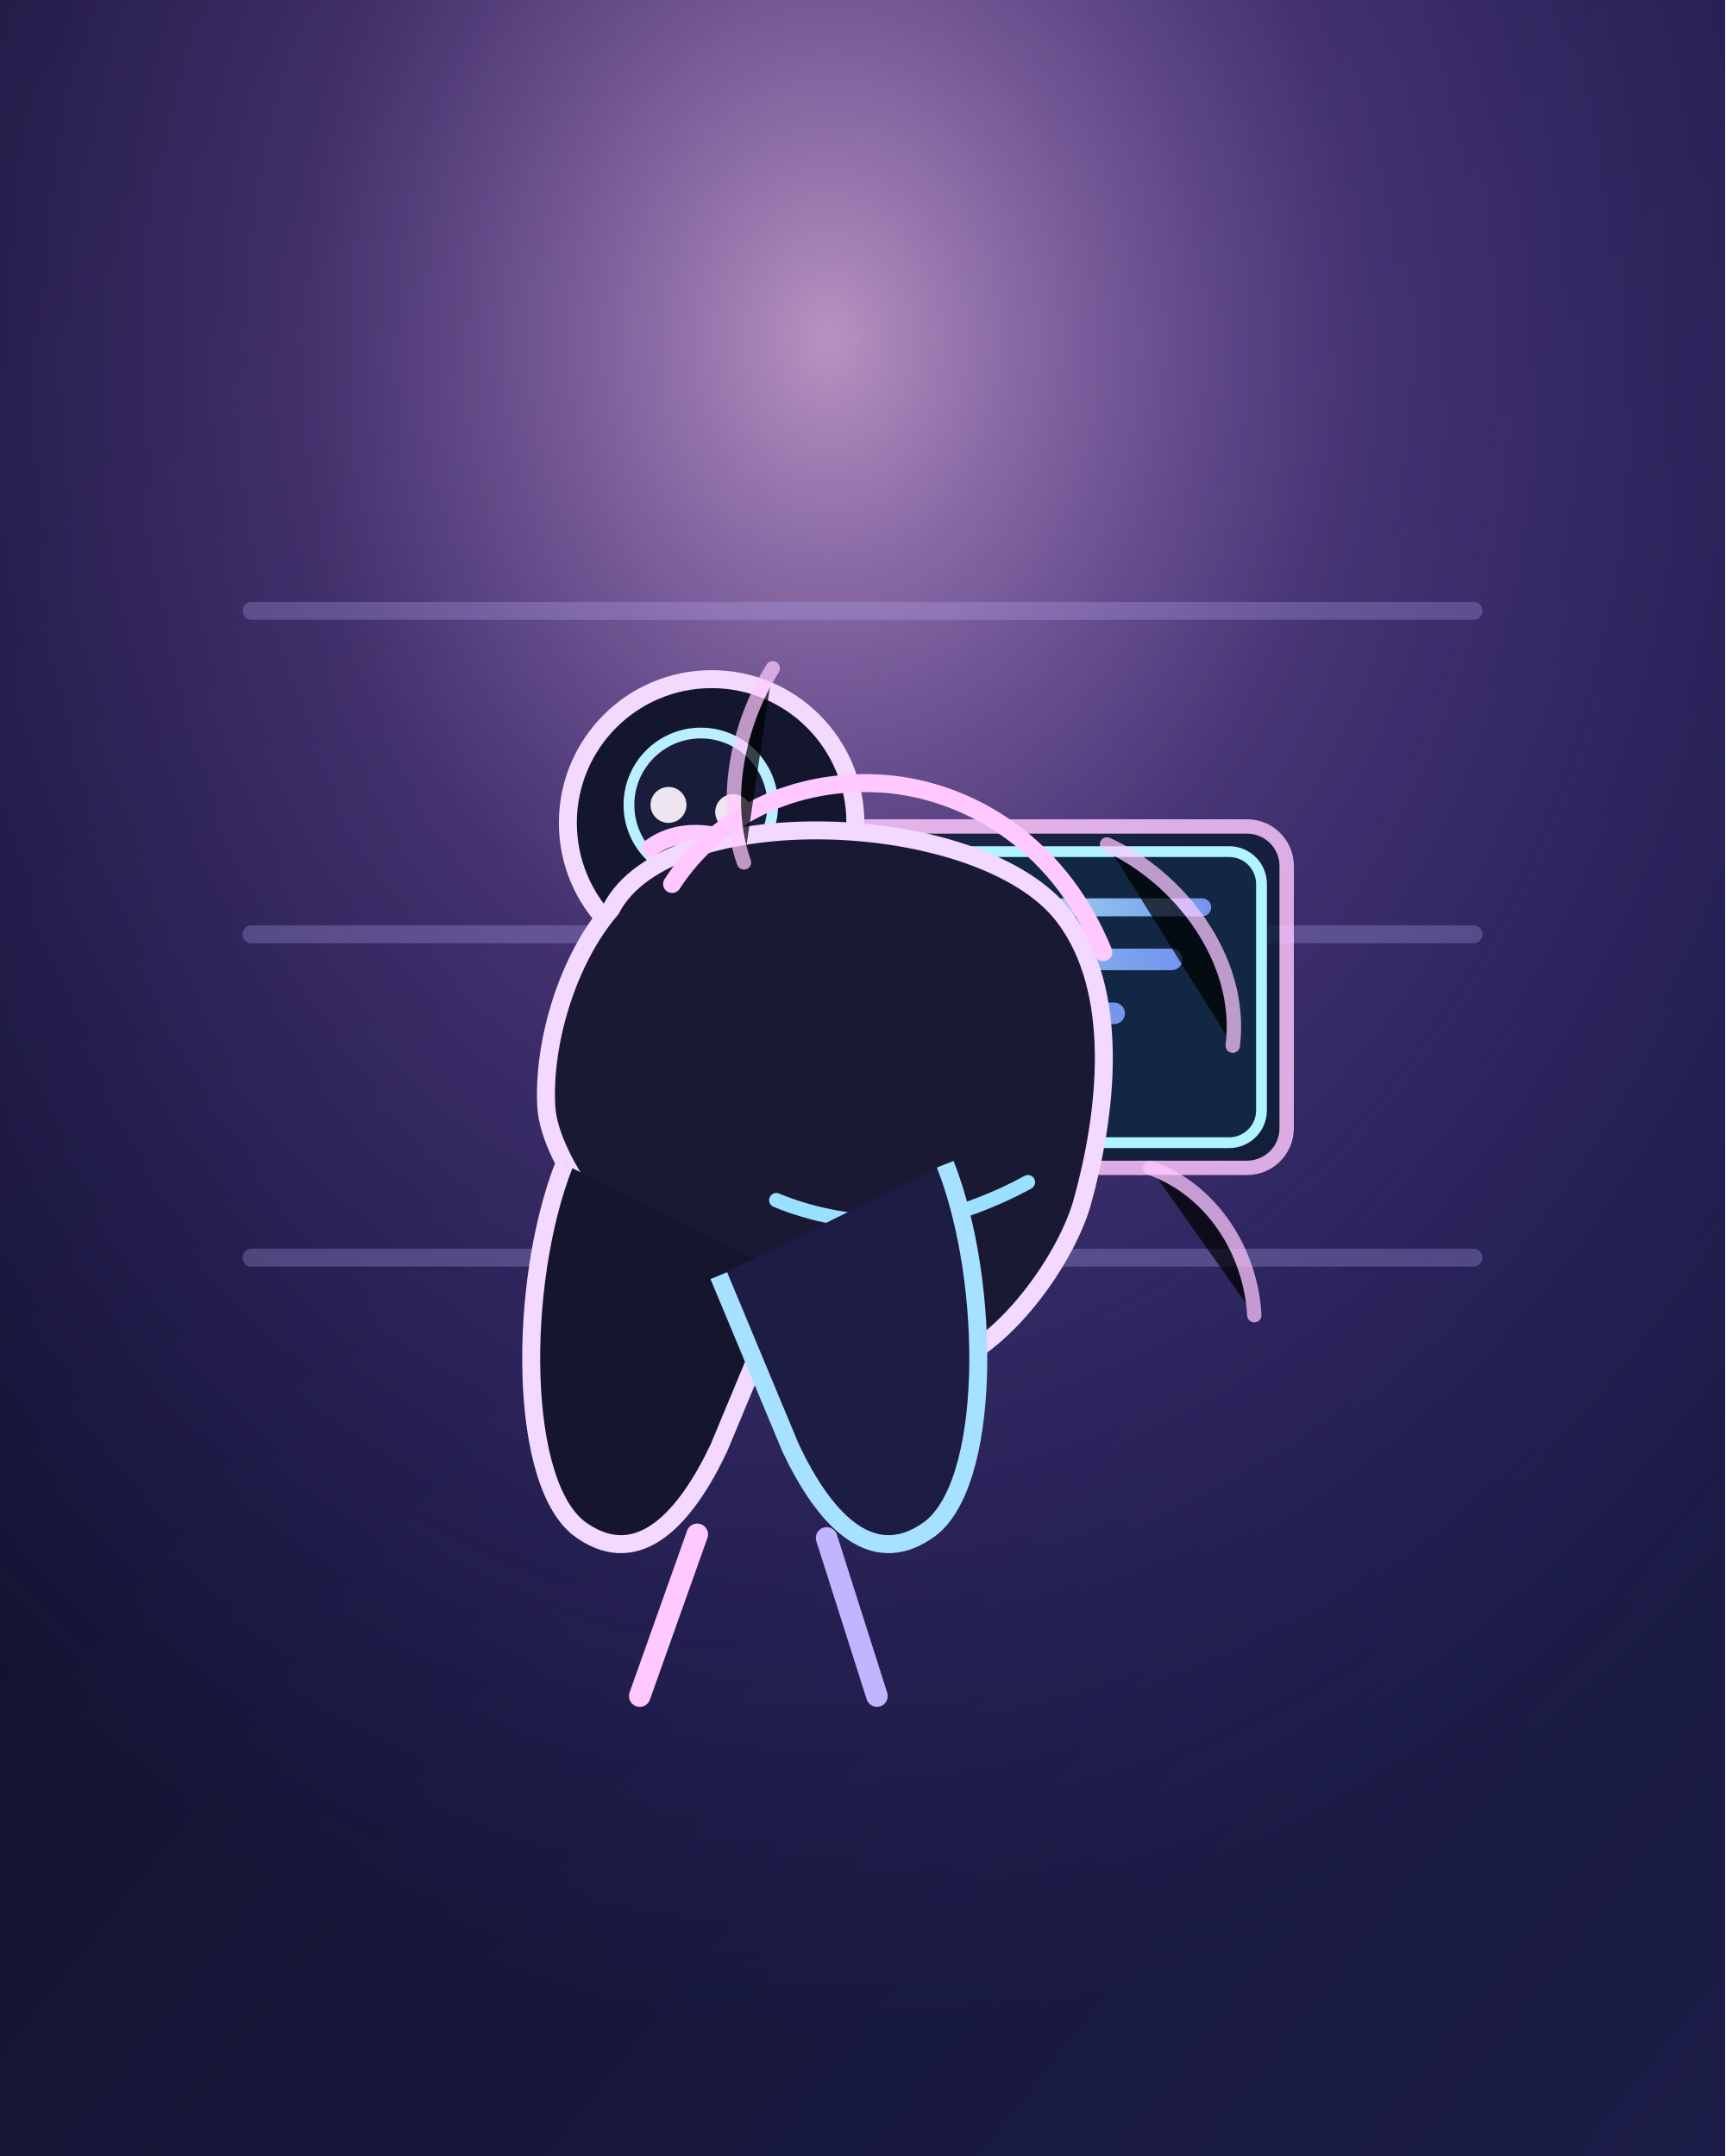
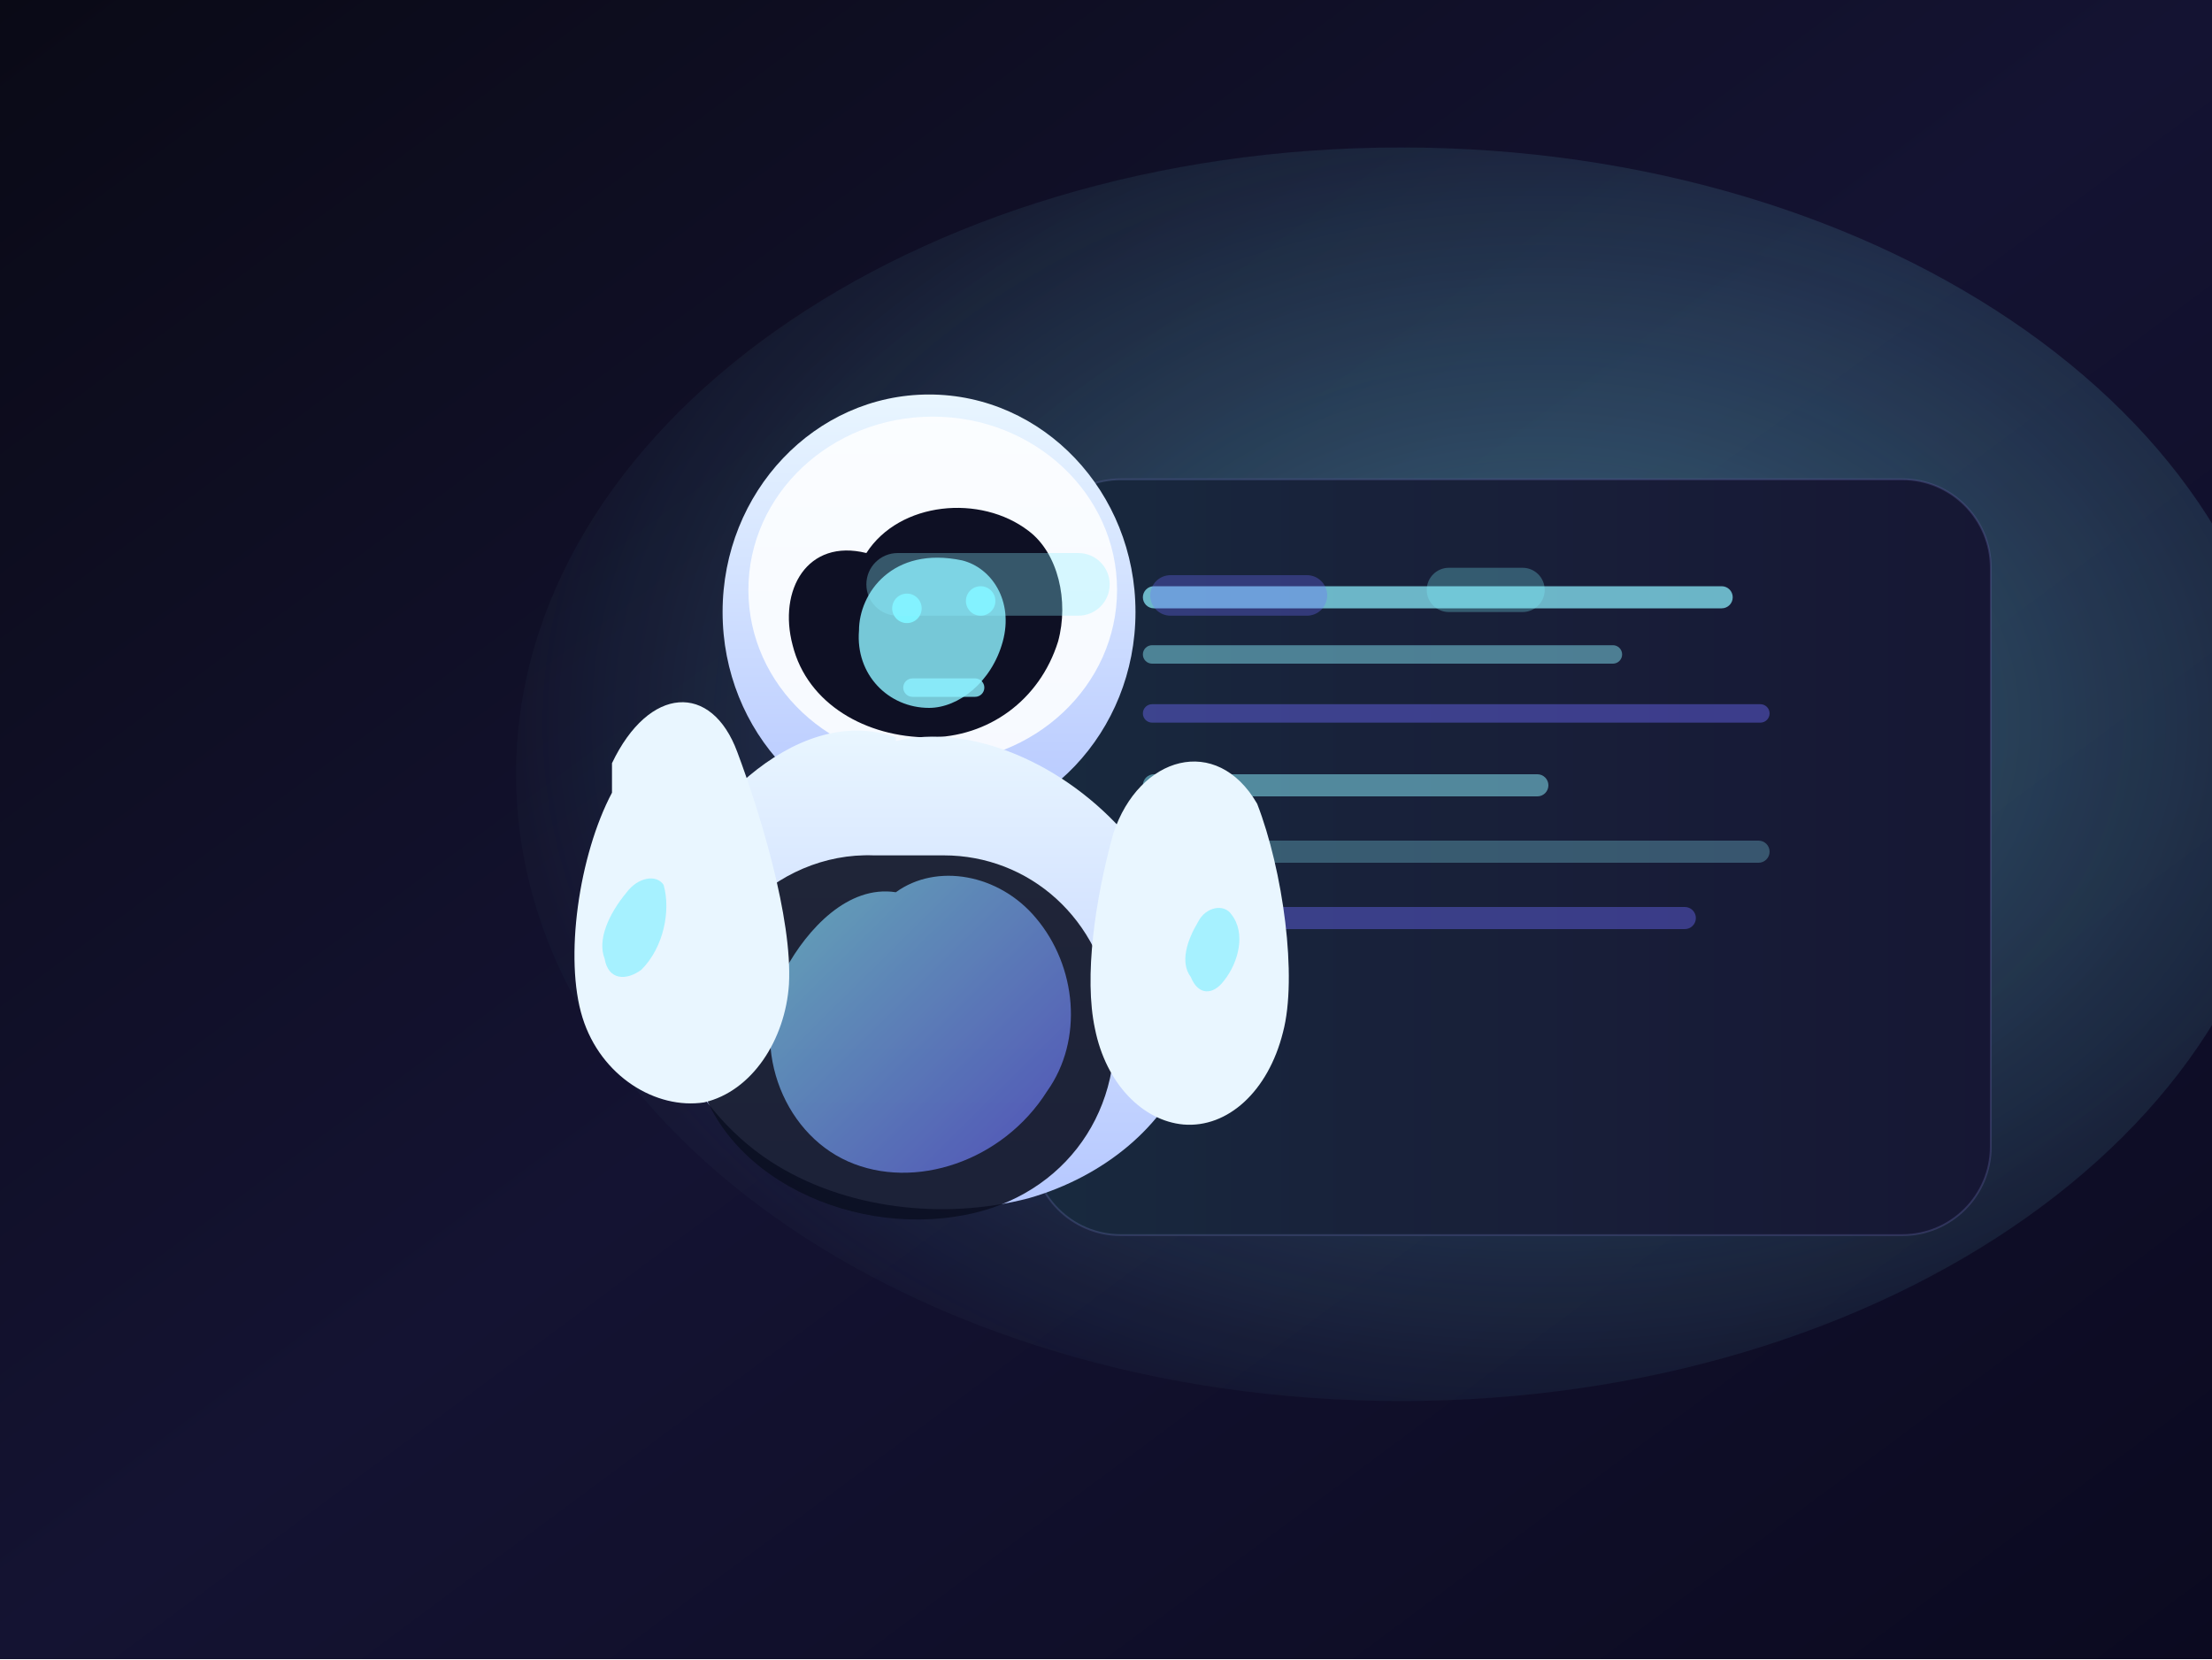
- <svg xmlns="http://www.w3.org/2000/svg" width="960" height="1200" viewBox="0 0 960 1200" role="img" aria-label="Noxi focused on hacking console with neon bloom">
+ <svg xmlns="http://www.w3.org/2000/svg" viewBox="0 0 1200 900" role="img" aria-labelledby="title desc">
  <defs>
-     <linearGradient id="bg" x1="0%" y1="0%" x2="100%" y2="100%">
-       <stop offset="0%" stop-color="#0c0d22" />
-       <stop offset="50%" stop-color="#151536" />
-       <stop offset="100%" stop-color="#1c1d48" />
+     <linearGradient id="bg" x1="0" y1="0" x2="1" y2="1">
+       <stop offset="0%" stop-color="#0A0A16" />
+       <stop offset="50%" stop-color="#141332" />
+       <stop offset="100%" stop-color="#0B0A20" />
    </linearGradient>
-     <radialGradient id="pulse" cx="48%" cy="16%" r="78%">
-       <stop offset="0%" stop-color="#ffc9ff" stop-opacity="0.7" />
-       <stop offset="40%" stop-color="#b57aff" stop-opacity="0.3" />
-       <stop offset="100%" stop-color="#6a4bff" stop-opacity="0" />
+     <linearGradient id="panel" x1="0" y1="0" x2="1" y2="0">
+       <stop offset="0%" stop-color="#70F0FF" stop-opacity="0.2" />
+       <stop offset="100%" stop-color="#9A7BFF" stop-opacity="0.12" />
+     </linearGradient>
+     <linearGradient id="suit" x1="0" y1="0" x2="0" y2="1">
+       <stop offset="0%" stop-color="#E9F6FF" />
+       <stop offset="100%" stop-color="#B5C7FF" />
+     </linearGradient>
+     <radialGradient id="halo" cx="0.58" cy="0.46" r="0.62">
+       <stop offset="0%" stop-color="#7FF3FF" stop-opacity="0.4" />
+       <stop offset="100%" stop-color="#7FF3FF" stop-opacity="0" />
    </radialGradient>
-     <linearGradient id="screen" x1="0%" y1="0%" x2="100%" y2="0%">
-       <stop offset="0%" stop-color="#b0f4ff" />
-       <stop offset="100%" stop-color="#7ea0ff" />
+     <linearGradient id="accent" x1="0" y1="0" x2="1" y2="1">
+       <stop offset="0%" stop-color="#8CF0FF" />
+       <stop offset="100%" stop-color="#6F6BFF" />
    </linearGradient>
  </defs>
-   <rect width="960" height="1200" fill="url(#bg)" />
-   <rect width="960" height="1200" fill="url(#pulse)" />
-   <g stroke="#c2b5ff" stroke-width="10" stroke-linecap="round" opacity="0.26">
-     <path d="M140 340h680" />
-     <path d="M140 520h680" />
-     <path d="M140 700h680" />
+   <rect width="1200" height="900" fill="url(#bg)" />
+   <ellipse cx="760" cy="420" rx="480" ry="340" fill="url(#halo)" opacity="0.9" />
+   <rect x="560" y="260" width="520" height="410" rx="48" fill="#0C0F24" stroke="#5C5E9A" stroke-opacity="0.35" />
+   <rect x="560" y="260" width="520" height="410" rx="48" fill="url(#panel)" opacity="0.6" />
+   <rect x="620" y="318" width="320" height="12" rx="6" fill="#8CF0FF" opacity="0.72" />
+   <rect x="620" y="350" width="260" height="10" rx="5" fill="#8CF0FF" opacity="0.46" />
+   <rect x="620" y="382" width="340" height="10" rx="5" fill="#6F6BFF" opacity="0.42" />
+   <rect x="620" y="420" width="220" height="12" rx="6" fill="#8CF0FF" opacity="0.5" />
+   <rect x="620" y="456" width="340" height="12" rx="6" fill="#8CF0FF" opacity="0.28" />
+   <rect x="620" y="492" width="300" height="12" rx="6" fill="#6F6BFF" opacity="0.4" />
+   <g transform="translate(380 210)">
+     <ellipse cx="124" cy="122" rx="112" ry="118" fill="url(#suit)" />
+     <ellipse cx="126" cy="110" rx="100" ry="94" fill="#FDFEFF" opacity="0.9" />
+     <path d="M90 90c18-28 62-32 88-12 16 12 22 38 16 60-10 32-38 52-70 52-34 0-66-18-74-50-8-30 8-58 40-50Z" fill="#0E1024" />
+     <path d="M142 94c16 4 28 22 22 44-6 22-24 36-40 36-22 0-40-18-38-42 0-20 18-46 56-38Z" fill="#8CF0FF" opacity="0.82" />
+     <circle cx="112" cy="120" r="8" fill="#7FF3FF" />
+     <circle cx="152" cy="116" r="8" fill="#7FF3FF" />
+     <rect x="110" y="158" width="44" height="10" rx="5" fill="#8CF0FF" opacity="0.82" />
  </g>
-   <g transform="translate(280 290)">
-     <rect x="156" y="170" width="280" height="190" rx="22" fill="#0c1c32" stroke="#ffc9ff" stroke-width="8" opacity="0.82" />
-     <rect x="170" y="184" width="252" height="162" rx="18" fill="#112744" stroke="#b0f4ff" stroke-width="6" />
-     <g fill="url(#screen)" opacity="0.9">
-       <rect x="190" y="210" width="76" height="10" rx="5" />
-       <rect x="276" y="210" width="118" height="10" rx="5" />
-       <rect x="190" y="238" width="188" height="12" rx="6" />
-       <rect x="190" y="268" width="156" height="12" rx="6" />
-       <rect x="190" y="298" width="134" height="12" rx="6" />
-     </g>
-     <circle cx="116" cy="168" r="80" fill="#14162e" stroke="#f4d9ff" stroke-width="10" />
-     <circle cx="110" cy="158" r="40" fill="#191c3b" stroke="#b8f0ff" stroke-width="6" />
-     <path d="M82 182c16-12 40-10 60 4" stroke="#ffc9ff" stroke-width="10" stroke-linecap="round" />
-     <g fill="#fff6ff" opacity="0.92">
-       <circle cx="92" cy="158" r="10" />
-       <circle cx="128" cy="162" r="10" />
-     </g>
+   <g transform="translate(360 388)">
+     <path d="M126 14c40-10 92 12 126 52 32 36 46 86 32 124-12 32-44 60-86 72-46 12-100 6-140-20-46-30-74-90-58-142 12-42 70-108 126-88Z" fill="url(#suit)" />
+     <path d="M152 76c46 0 86 34 92 86 6 56-30 102-86 110-66 10-140-30-142-96-2-54 44-102 98-100h38Z" fill="#0B0F22" opacity="0.9" />
+     <path d="M126 96c22-16 56-10 76 14 22 26 26 66 6 94-24 38-72 54-108 38-36-16-54-64-34-104 12-22 34-46 60-42Z" fill="url(#accent)" opacity="0.64" />
  </g>
-   <g transform="translate(250 480)">
-     <path d="M90 26c32-62 206-56 252 4 32 42 24 110 10 160-10 34-48 86-84 92-50 8-108-16-144-44-28-22-68-70-70-102-2-36 12-82 36-110z" fill="#191934" stroke="#f3d9ff" stroke-width="10" />
-     <path d="M124 12c26-40 70-58 114-56 46 2 100 30 126 94" fill="none" stroke="#ffc9ff" stroke-width="10" stroke-linecap="round" />
-     <path d="M182 188c24 10 52 14 78 12 18-2 44-12 62-22" fill="none" stroke="#9be0ff" stroke-width="8" stroke-linecap="round" />
+   <g transform="translate(262 414)">
+     <path d="M70 16c-18 34-26 90-16 122 10 32 40 50 66 46 26-6 44-34 46-64 2-36-16-94-28-126-14-38-48-36-68 6Z" fill="#E9F6FF" />
+     <path d="M98 66c4 14 0 34-12 46-8 6-18 6-20-6-4-10 2-24 12-36 6-8 16-10 20-4Z" fill="#8CF0FF" opacity="0.72" />
  </g>
-   <g transform="translate(228 648)">
-     <path d="M86 0c-26 66-26 180 10 204 32 22 58-8 76-46l40-96" fill="#15152e" stroke="#f3d9ff" stroke-width="10" />
-     <path d="M298 0c26 66 26 180-10 204-32 22-58-8-76-46l-40-96" fill="#1c1c44" stroke="#a6e2ff" stroke-width="10" />
-     <path d="M160 206 128 296" stroke="#ffc9ff" stroke-width="12" stroke-linecap="round" />
-     <path d="M232 208 260 296" stroke="#c2b5ff" stroke-width="12" stroke-linecap="round" />
+   <g transform="translate(618 420)">
+     <path d="M64 16c14 36 22 94 14 124-8 32-30 52-54 50-22-2-42-22-48-52-6-28 0-70 10-106 14-42 56-54 78-16Z" fill="#E9F6FF" />
+     <path d="M50 76c8 10 4 26-4 36-6 8-14 8-18-2-6-8-2-20 4-30 4-8 14-10 18-4Z" fill="#8CF0FF" opacity="0.72" />
  </g>
-   <g stroke="#ffc9ff" stroke-width="8" stroke-linecap="round" opacity="0.72">
-     <path d="M616 470c40 18 76 64 70 112" />
-     <path d="M640 650c34 12 56 46 58 82" />
-     <path d="M430 372c-20 32-28 74-16 108" />
+   <g transform="translate(470 300)">
+     <rect x="0" y="0" width="132" height="34" rx="17" fill="#8CF0FF" opacity="0.32" />
+     <rect x="154" y="12" width="96" height="22" rx="11" fill="#6F6BFF" opacity="0.32" />
+     <rect x="304" y="8" width="64" height="24" rx="12" fill="#7FF3FF" opacity="0.28" />
  </g>
</svg>
